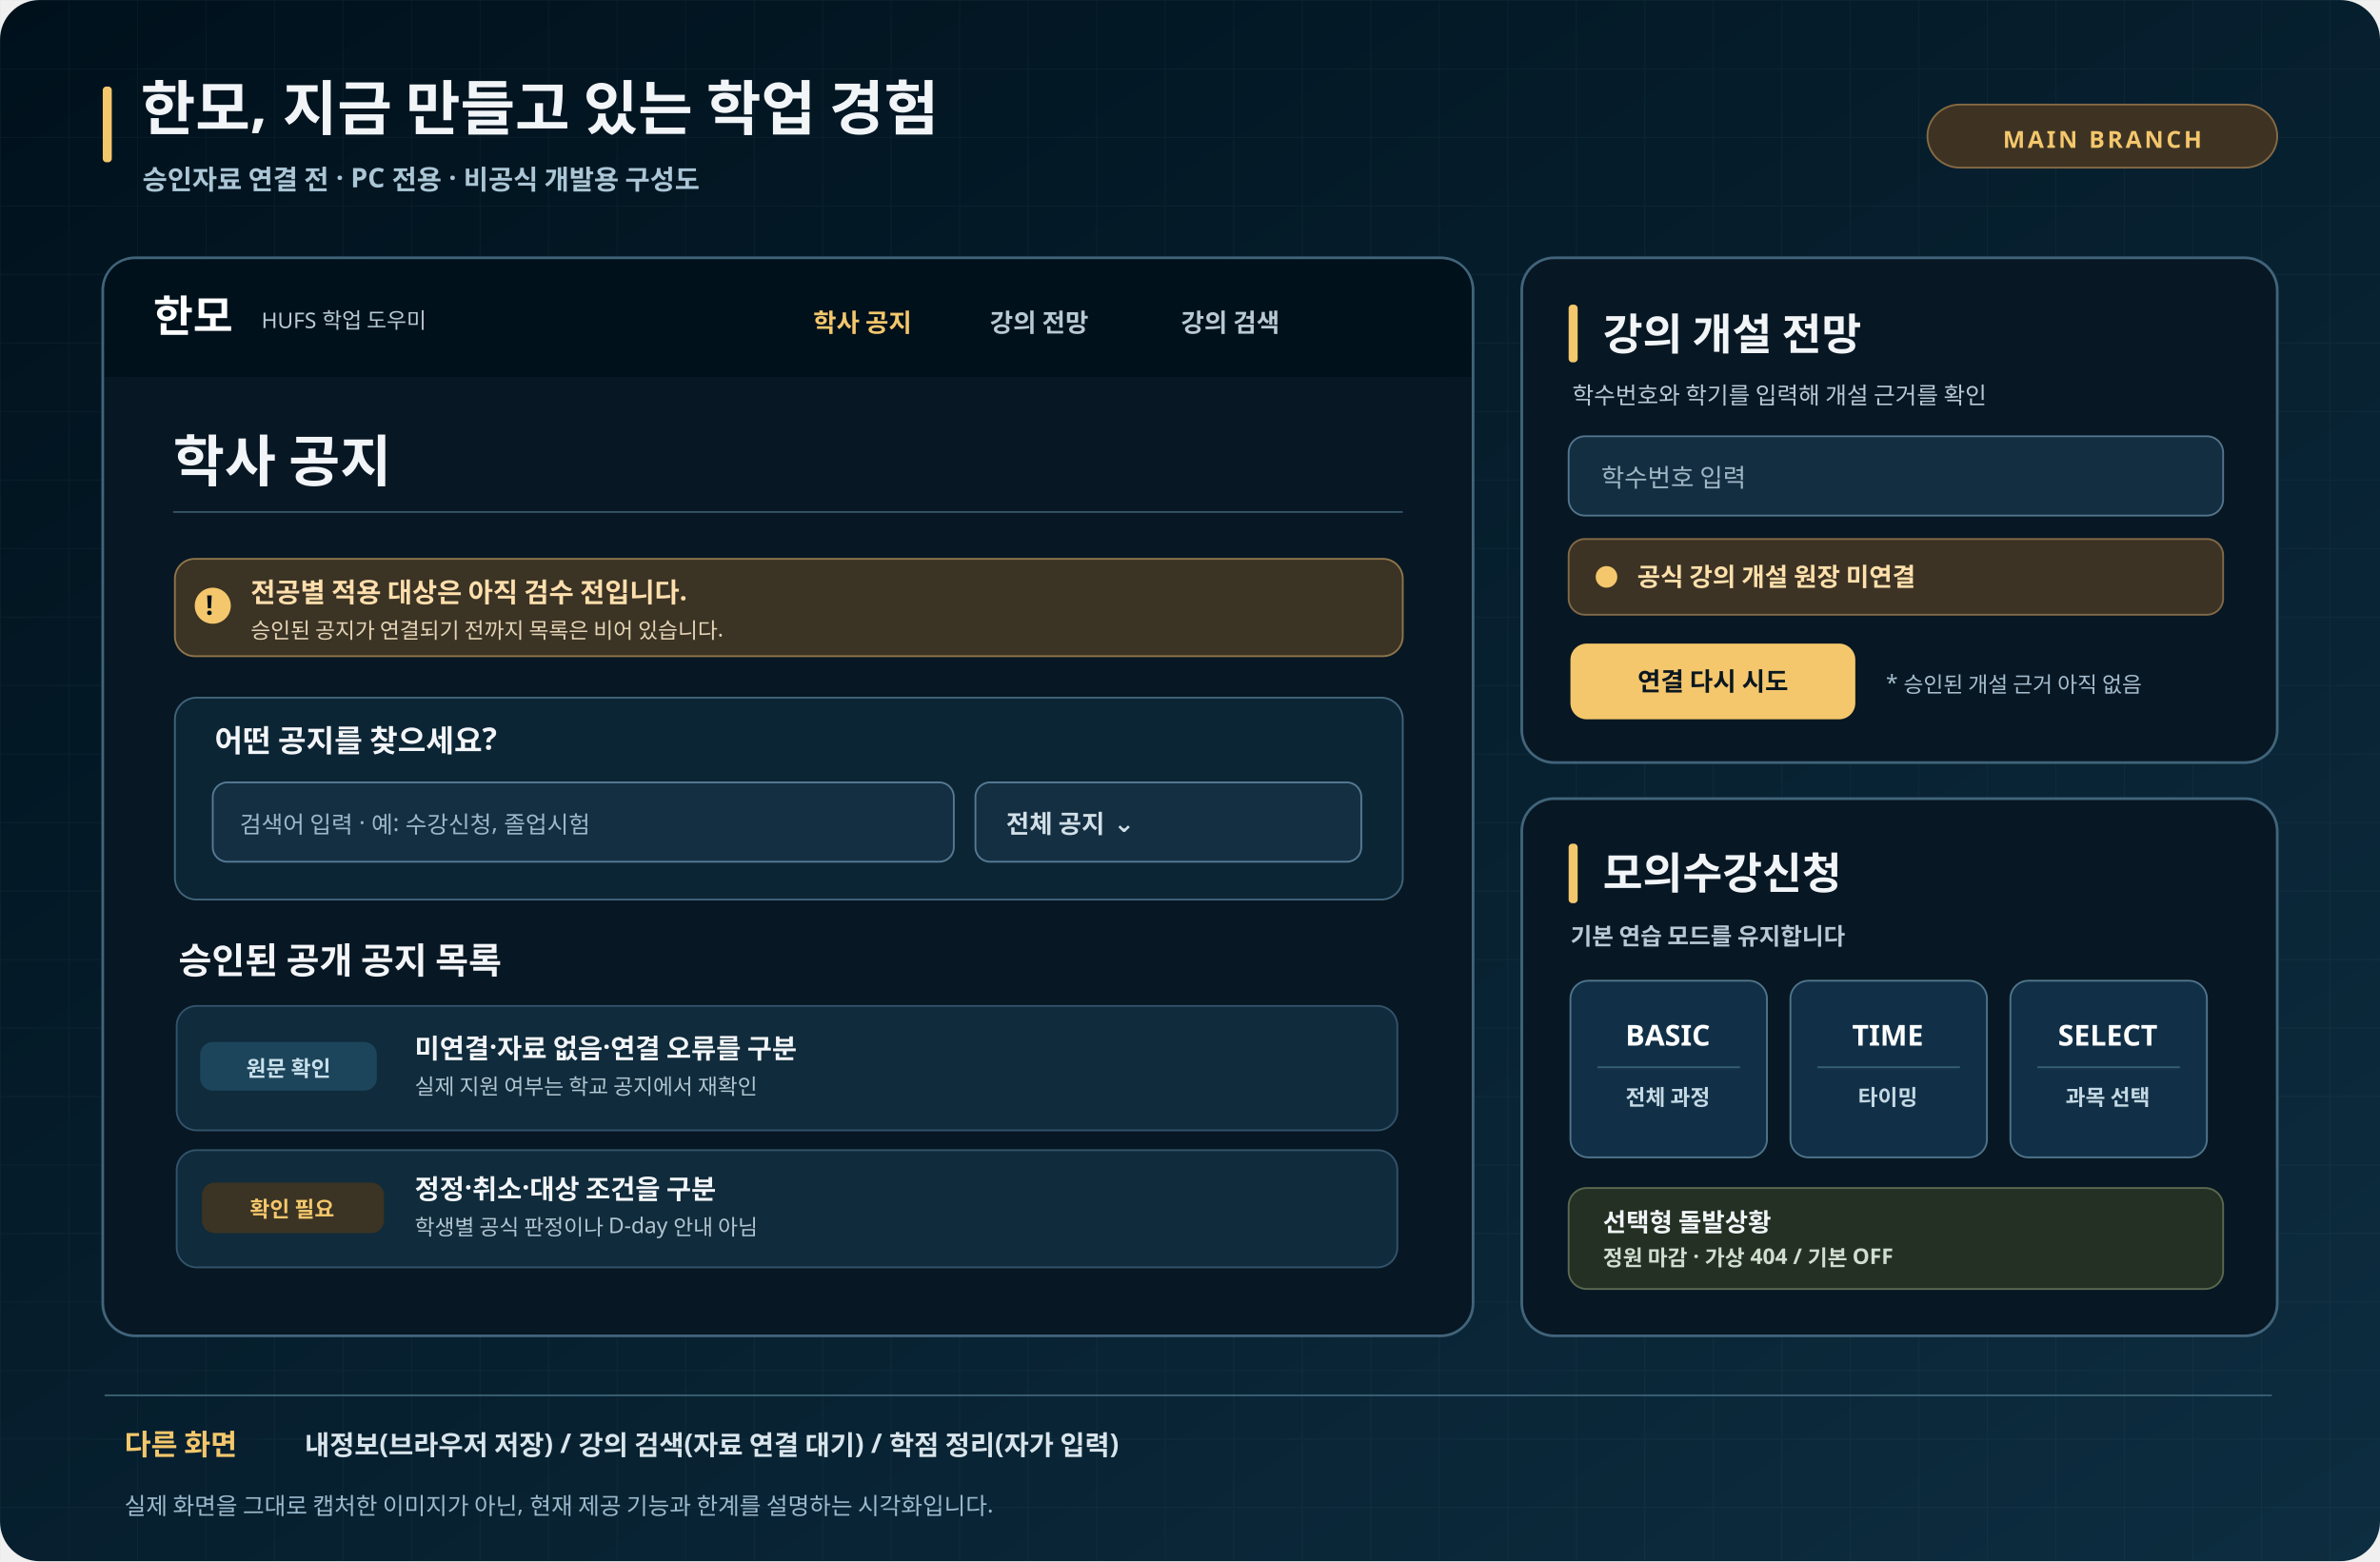
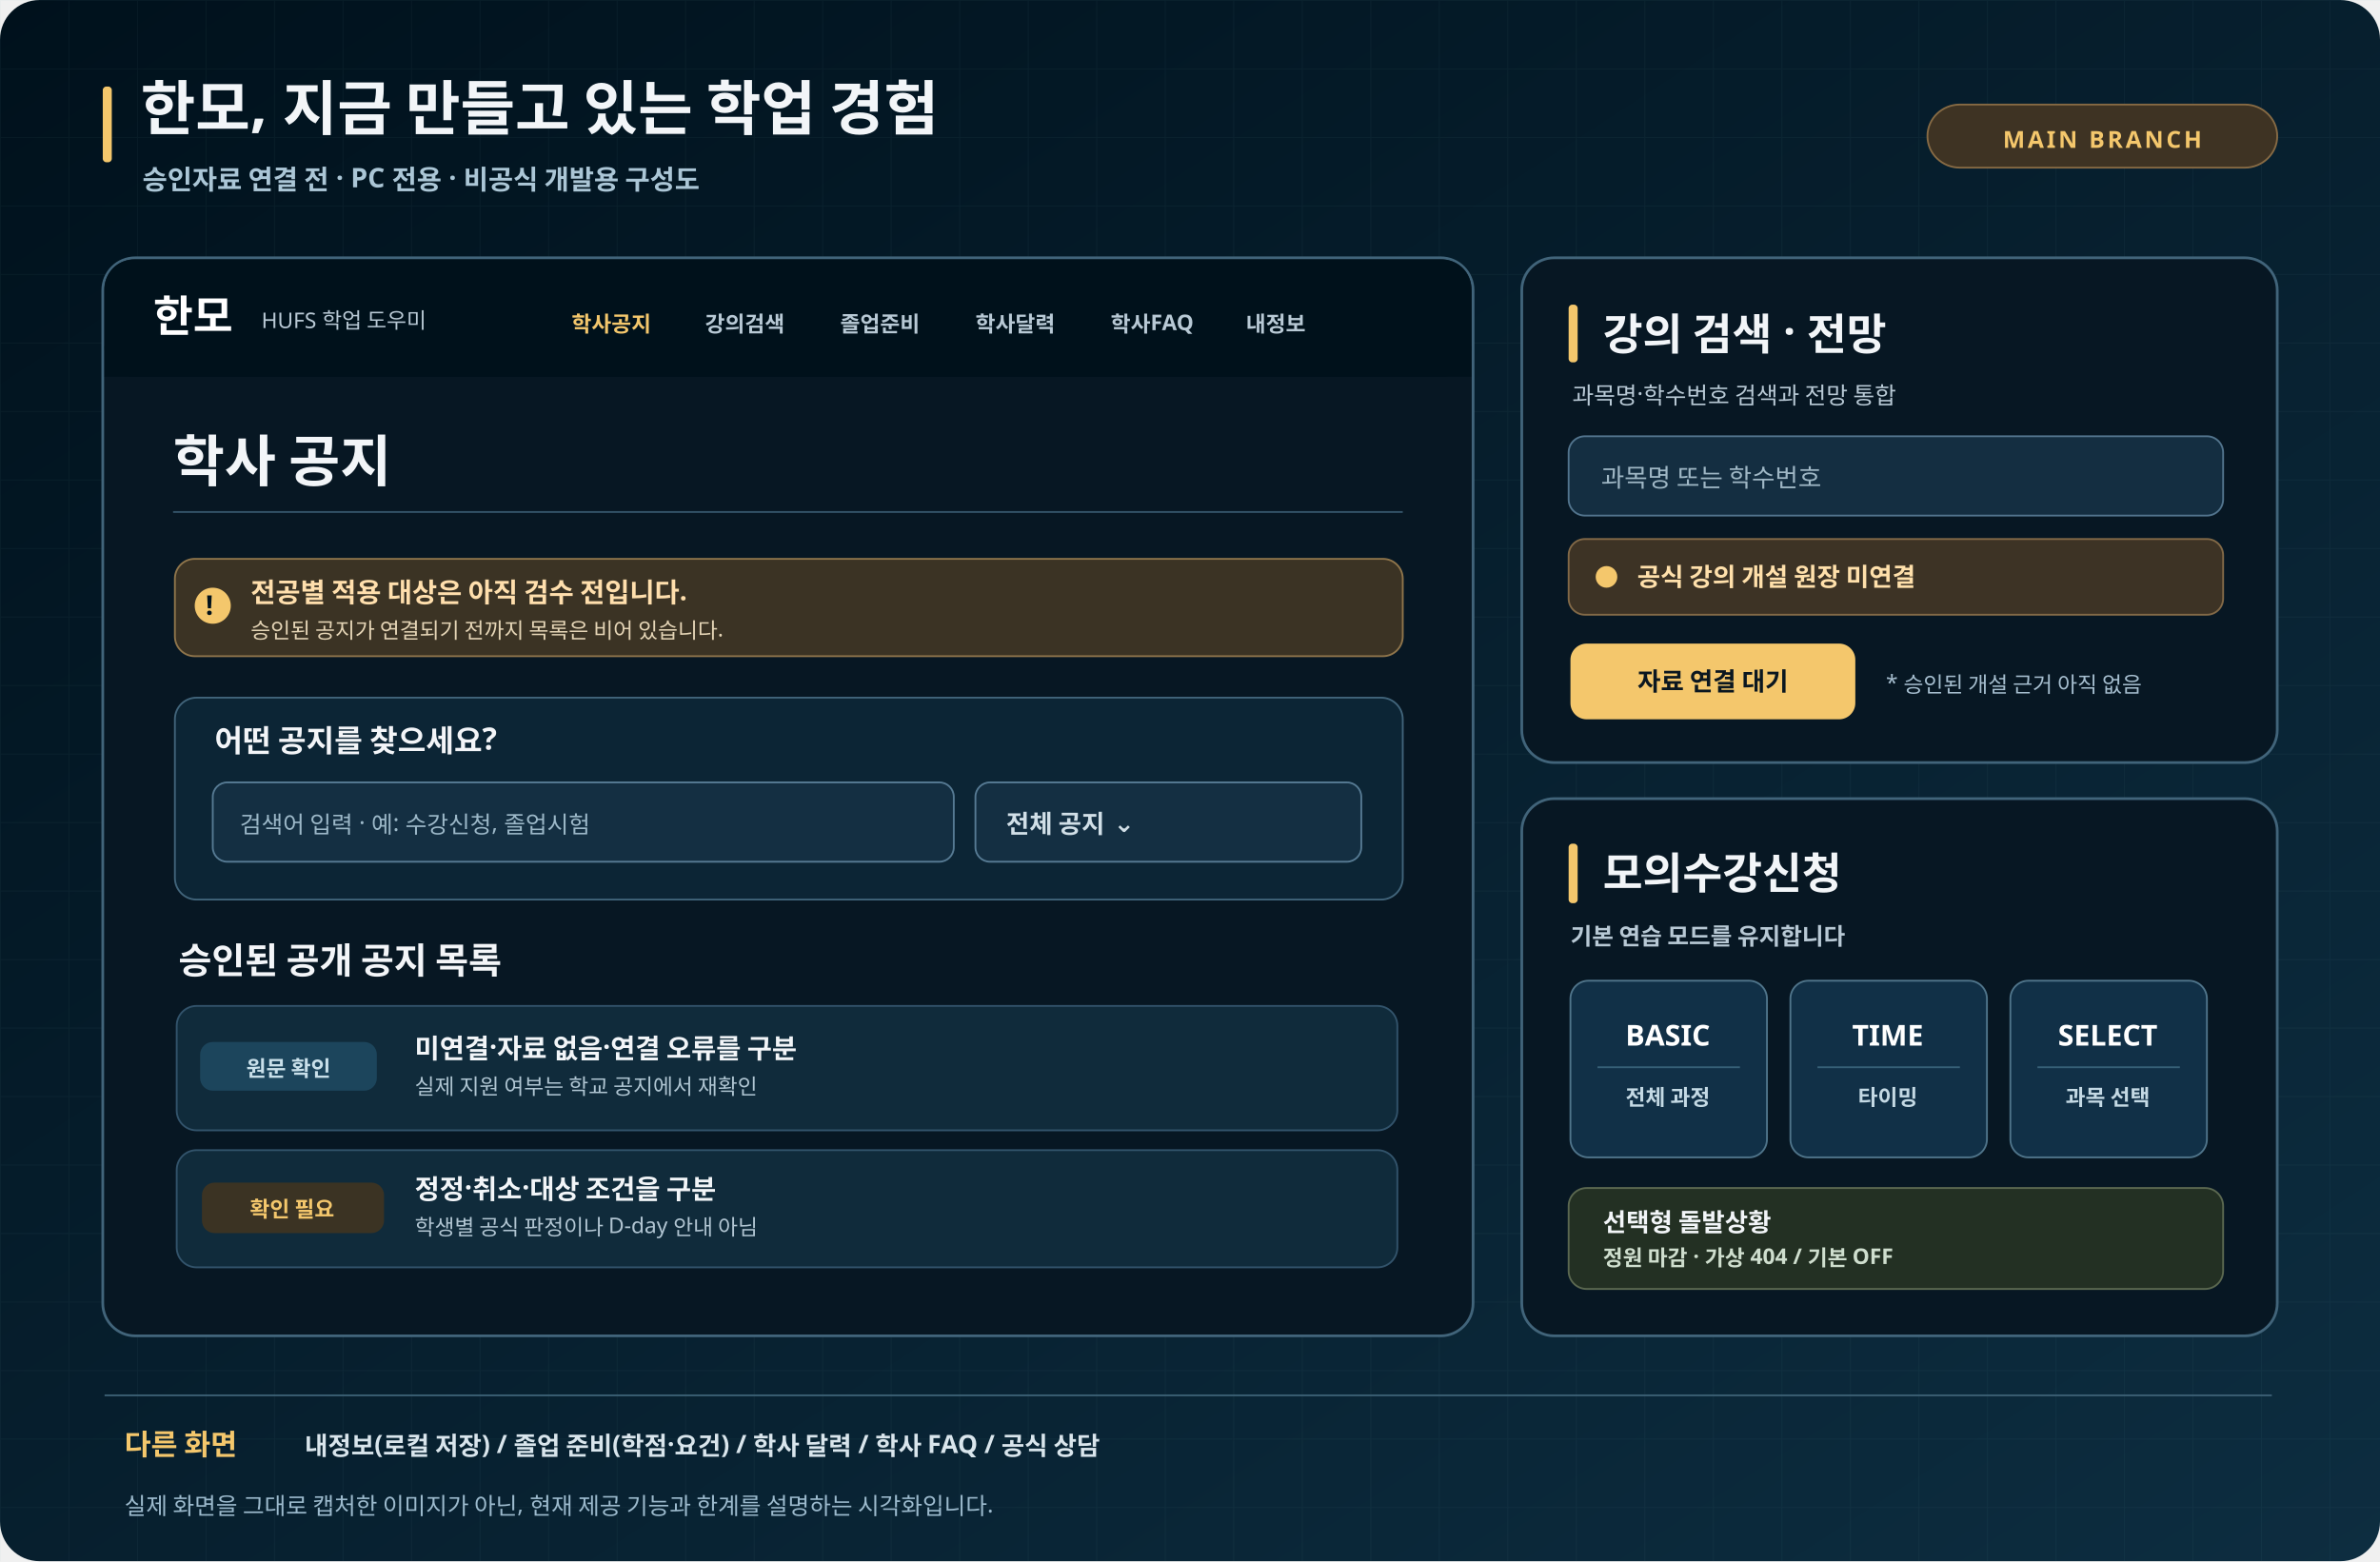
<svg xmlns="http://www.w3.org/2000/svg" width="1320" height="866" viewBox="0 0 1320 866" role="img" aria-labelledby="title desc">
  <defs>
    <linearGradient id="preview-bg" x1="0" y1="0" x2="1" y2="1">
      <stop offset="0" stop-color="#00111C" />
      <stop offset="1" stop-color="#0D2D40" />
    </linearGradient>
    <pattern id="preview-grid" width="38" height="38" patternUnits="userSpaceOnUse">
      <path d="M38 0H0V38" fill="none" stroke="#7CB6C6" stroke-opacity=".055" />
    </pattern>
  </defs>
  <g font-family="Noto Sans KR, Apple SD Gothic Neo, Malgun Gothic, sans-serif">
    <rect x="0" y="0" width="1320" height="866" rx="22" fill="url(#preview-bg)" stroke="none" stroke-width="1" />
    <rect x="0" y="0" width="1320" height="866" rx="0" fill="url(#preview-grid)" stroke="none" stroke-width="1" />
    <rect x="57" y="48" width="5" height="42" rx="2" fill="#F4C76C" stroke="none" stroke-width="1" />
    <text x="78" y="72" font-size="33" fill="#F2F5F8" font-weight="790">한모, 지금 만들고 있는 학업 경험</text>
    <text x="79" y="105" font-size="15" fill="#ABC6D6" font-weight="560">승인자료 연결 전  ·  PC 전용  ·  비공식 개발용 구성도</text>
    <rect x="1069" y="58" width="194" height="35" rx="18" fill="#3E3323" stroke="#866A44" stroke-width="1" />
    <text x="1166" y="82" font-size="13" fill="#F4C76C" font-weight="770" text-anchor="middle" letter-spacing="1.5">MAIN BRANCH</text>
    <rect x="57" y="143" width="760" height="598" rx="18" fill="#071723" stroke="#41647A" stroke-width="1.5" />
    <rect x="58" y="144" width="758" height="65" rx="16" fill="#00111B" stroke="none" stroke-width="1" />
    <rect x="58" y="192" width="758" height="17" rx="0" fill="#00111B" stroke="none" stroke-width="1" />
    <text x="85" y="184" font-size="24" fill="#FFFFFF" font-weight="850">한모</text>
    <text x="145" y="182" font-size="12" fill="#B9C9D5" font-weight="450">HUFS 학업 도우미</text>
-     <text x="451" y="184" font-size="14" fill="#F4C76C" font-weight="790">학사 공지</text>
-     <text x="549" y="184" font-size="14" fill="#B8C9D5" font-weight="550">강의 전망</text>
-     <text x="655" y="184" font-size="14" fill="#B8C9D5" font-weight="550">강의 검색</text>
+     <text x="317" y="184" font-size="12" fill="#F4C76C" font-weight="760">학사공지</text>
+     <text x="391" y="184" font-size="12" fill="#B8C9D5" font-weight="600">강의검색</text>
+     <text x="466" y="184" font-size="12" fill="#B8C9D5" font-weight="600">졸업준비</text>
+     <text x="541" y="184" font-size="12" fill="#B8C9D5" font-weight="600">학사달력</text>
+     <text x="616" y="184" font-size="12" fill="#B8C9D5" font-weight="600">학사FAQ</text>
+     <text x="691" y="184" font-size="12" fill="#B8C9D5" font-weight="600">내정보</text>
    <text x="96" y="267" font-size="31" fill="#F2F5F8" font-weight="780">학사 공지</text>
    <line x1="96" y1="284" x2="778" y2="284" stroke="#34556A" stroke-width="1" />
    <rect x="97" y="310" width="681" height="54" rx="11" fill="#3B3324" stroke="#8F754B" stroke-width="1" />
    <circle cx="118" cy="336" r="10" fill="#F4C76C" />
    <text x="114" y="341" font-size="15" fill="#00111B" font-weight="900">!</text>
    <text x="139" y="334" font-size="15" fill="#FFDFAD" font-weight="700">전공별 적용 대상은 아직 검수 전입니다.</text>
    <text x="139" y="354" font-size="12" fill="#E5D5B6" font-weight="500">승인된 공지가 연결되기 전까지 목록은 비어 있습니다.</text>
    <rect x="97" y="387" width="681" height="112" rx="12" fill="#0C2535" stroke="#41647A" stroke-width="1" />
    <text x="119" y="417" font-size="17" fill="#F3F5F8" font-weight="720">어떤 공지를 찾으세요?</text>
    <rect x="118" y="434" width="411" height="44" rx="8" fill="#142F42" stroke="#567A93" stroke-width="1" />
    <text x="133" y="462" font-size="13" fill="#9CB8C8" font-weight="450">검색어 입력  ·  예: 수강신청, 졸업시험</text>
    <rect x="541" y="434" width="214" height="44" rx="8" fill="#142F42" stroke="#567A93" stroke-width="1" />
    <text x="558" y="462" font-size="14" fill="#D1DFE7" font-weight="650">전체 공지   ⌄</text>
    <text x="99" y="540" font-size="20" fill="#F3F5F8" font-weight="750">승인된 공개 공지 목록</text>
    <rect x="98" y="558" width="677" height="69" rx="11" fill="#102B3B" stroke="#32536B" stroke-width="1" />
    <rect x="111" y="578" width="98" height="27" rx="7" fill="#1C455C" stroke="none" stroke-width="1" />
    <text x="160" y="597" font-size="12" fill="#C9E0EA" font-weight="700" text-anchor="middle">원문 확인</text>
    <text x="230" y="587" font-size="15" fill="#F2F5F8" font-weight="690">미연결·자료 없음·연결 오류를 구분</text>
    <text x="230" y="607" font-size="12" fill="#AFC5D2" font-weight="500">실제 지원 여부는 학교 공지에서 재확인</text>
    <rect x="98" y="638" width="677" height="65" rx="11" fill="#102B3B" stroke="#32536B" stroke-width="1" />
    <rect x="112" y="656" width="101" height="28" rx="7" fill="#3B3323" stroke="none" stroke-width="1" />
    <text x="162" y="675" font-size="12" fill="#F4C76C" font-weight="730" text-anchor="middle">확인 필요</text>
    <text x="230" y="665" font-size="15" fill="#F2F5F8" font-weight="690">정정·취소·대상 조건을 구분</text>
    <text x="230" y="685" font-size="12" fill="#B1C5D2" font-weight="500">학생별 공식 판정이나 D-day 안내 아님</text>
    <rect x="844" y="143" width="419" height="280" rx="18" fill="#071723" stroke="#41647A" stroke-width="1.5" />
    <rect x="870" y="169" width="5" height="32" rx="2" fill="#F4C76C" stroke="none" stroke-width="1" />
-     <text x="889" y="194" font-size="24" fill="#F2F5F8" font-weight="800">강의 개설 전망</text>
-     <text x="872" y="224" font-size="13" fill="#B8C9D5" font-weight="530">학수번호와 학기를 입력해 개설 근거를 확인</text>
+     <text x="889" y="194" font-size="24" fill="#F2F5F8" font-weight="800">강의 검색 · 전망</text>
+     <text x="872" y="224" font-size="13" fill="#B8C9D5" font-weight="530">과목명·학수번호 검색과 전망 통합</text>
    <rect x="870" y="242" width="363" height="44" rx="9" fill="#142E41" stroke="#52748D" stroke-width="1" />
-     <text x="888" y="270" font-size="14" fill="#9FB7C5" font-weight="500">학수번호 입력</text>
+     <text x="888" y="270" font-size="14" fill="#9FB7C5" font-weight="500">과목명 또는 학수번호</text>
    <rect x="870" y="299" width="363" height="42" rx="9" fill="#3D3325" stroke="#826947" stroke-width="1" />
    <circle cx="891" cy="320" r="6" fill="#F4C76C" />
    <text x="908" y="325" font-size="14" fill="#FFE0AB" font-weight="730">공식 강의 개설 원장 미연결</text>
    <rect x="871" y="357" width="158" height="42" rx="9" fill="#F4C76C" stroke="none" stroke-width="1" />
-     <text x="950" y="383" font-size="14" fill="#0B1720" font-weight="800" text-anchor="middle">연결 다시 시도</text>
+     <text x="950" y="383" font-size="14" fill="#0B1720" font-weight="800" text-anchor="middle">자료 연결 대기</text>
    <text x="1046" y="383" font-size="12" fill="#A6BECF" font-weight="530">* 승인된 개설 근거 아직 없음</text>
    <rect x="844" y="443" width="419" height="298" rx="18" fill="#071723" stroke="#41647A" stroke-width="1.5" />
    <rect x="870" y="468" width="5" height="33" rx="2" fill="#F4C76C" stroke="none" stroke-width="1" />
    <text x="889" y="493" font-size="24" fill="#F2F5F8" font-weight="800">모의수강신청</text>
    <text x="871" y="524" font-size="13" fill="#B8C9D5" font-weight="550">기본 연습 모드를 유지합니다</text>
    <rect x="871" y="544" width="109" height="98" rx="10" fill="#113047" stroke="#4F748A" stroke-width="1" />
    <text x="925" y="580" font-size="16" fill="#FFFFFF" font-weight="820" text-anchor="middle">BASIC</text>
    <line x1="886" y1="592" x2="965" y2="592" stroke="#365F76" stroke-width="1" />
    <text x="925" y="613" font-size="12" fill="#C4D9E4" font-weight="580" text-anchor="middle">전체 과정</text>
    <rect x="993" y="544" width="109" height="98" rx="10" fill="#113047" stroke="#4F748A" stroke-width="1" />
    <text x="1047" y="580" font-size="16" fill="#FFFFFF" font-weight="820" text-anchor="middle">TIME</text>
    <line x1="1008" y1="592" x2="1087" y2="592" stroke="#365F76" stroke-width="1" />
    <text x="1047" y="613" font-size="12" fill="#C4D9E4" font-weight="580" text-anchor="middle">타이밍</text>
    <rect x="1115" y="544" width="109" height="98" rx="10" fill="#113047" stroke="#4F748A" stroke-width="1" />
    <text x="1169" y="580" font-size="16" fill="#FFFFFF" font-weight="820" text-anchor="middle">SELECT</text>
    <line x1="1130" y1="592" x2="1209" y2="592" stroke="#365F76" stroke-width="1" />
    <text x="1169" y="613" font-size="12" fill="#C4D9E4" font-weight="580" text-anchor="middle">과목 선택</text>
    <rect x="870" y="659" width="363" height="56" rx="10" fill="#233023" stroke="#5B6850" stroke-width="1" />
    <text x="889" y="683" font-size="14" fill="#F2F5F8" font-weight="740">선택형 돌발상황</text>
    <text x="889" y="702" font-size="12" fill="#CFDECE" font-weight="550">정원 마감 · 가상 404 / 기본 OFF</text>
    <line x1="58" y1="774" x2="1260" y2="774" stroke="#3B6074" stroke-width="1" />
    <text x="69" y="807" font-size="16" fill="#F4C76C" font-weight="760">다른 화면</text>
-     <text x="169" y="807" font-size="15" fill="#D9E5EC" font-weight="600">내정보(브라우저 저장)   /   강의 검색(자료 연결 대기)   /   학점 정리(자가 입력)</text>
+     <text x="169" y="807" font-size="14" fill="#D9E5EC" font-weight="600">내정보(로컬 저장)  /  졸업 준비(학점·요건)  /  학사 달력  /  학사 FAQ  /  공식 상담</text>
    <text x="69" y="840" font-size="13" fill="#9CBACD" font-weight="500">실제 화면을 그대로 캡처한 이미지가 아닌, 현재 제공 기능과 한계를 설명하는 시각화입니다.</text>
  </g>
</svg>
